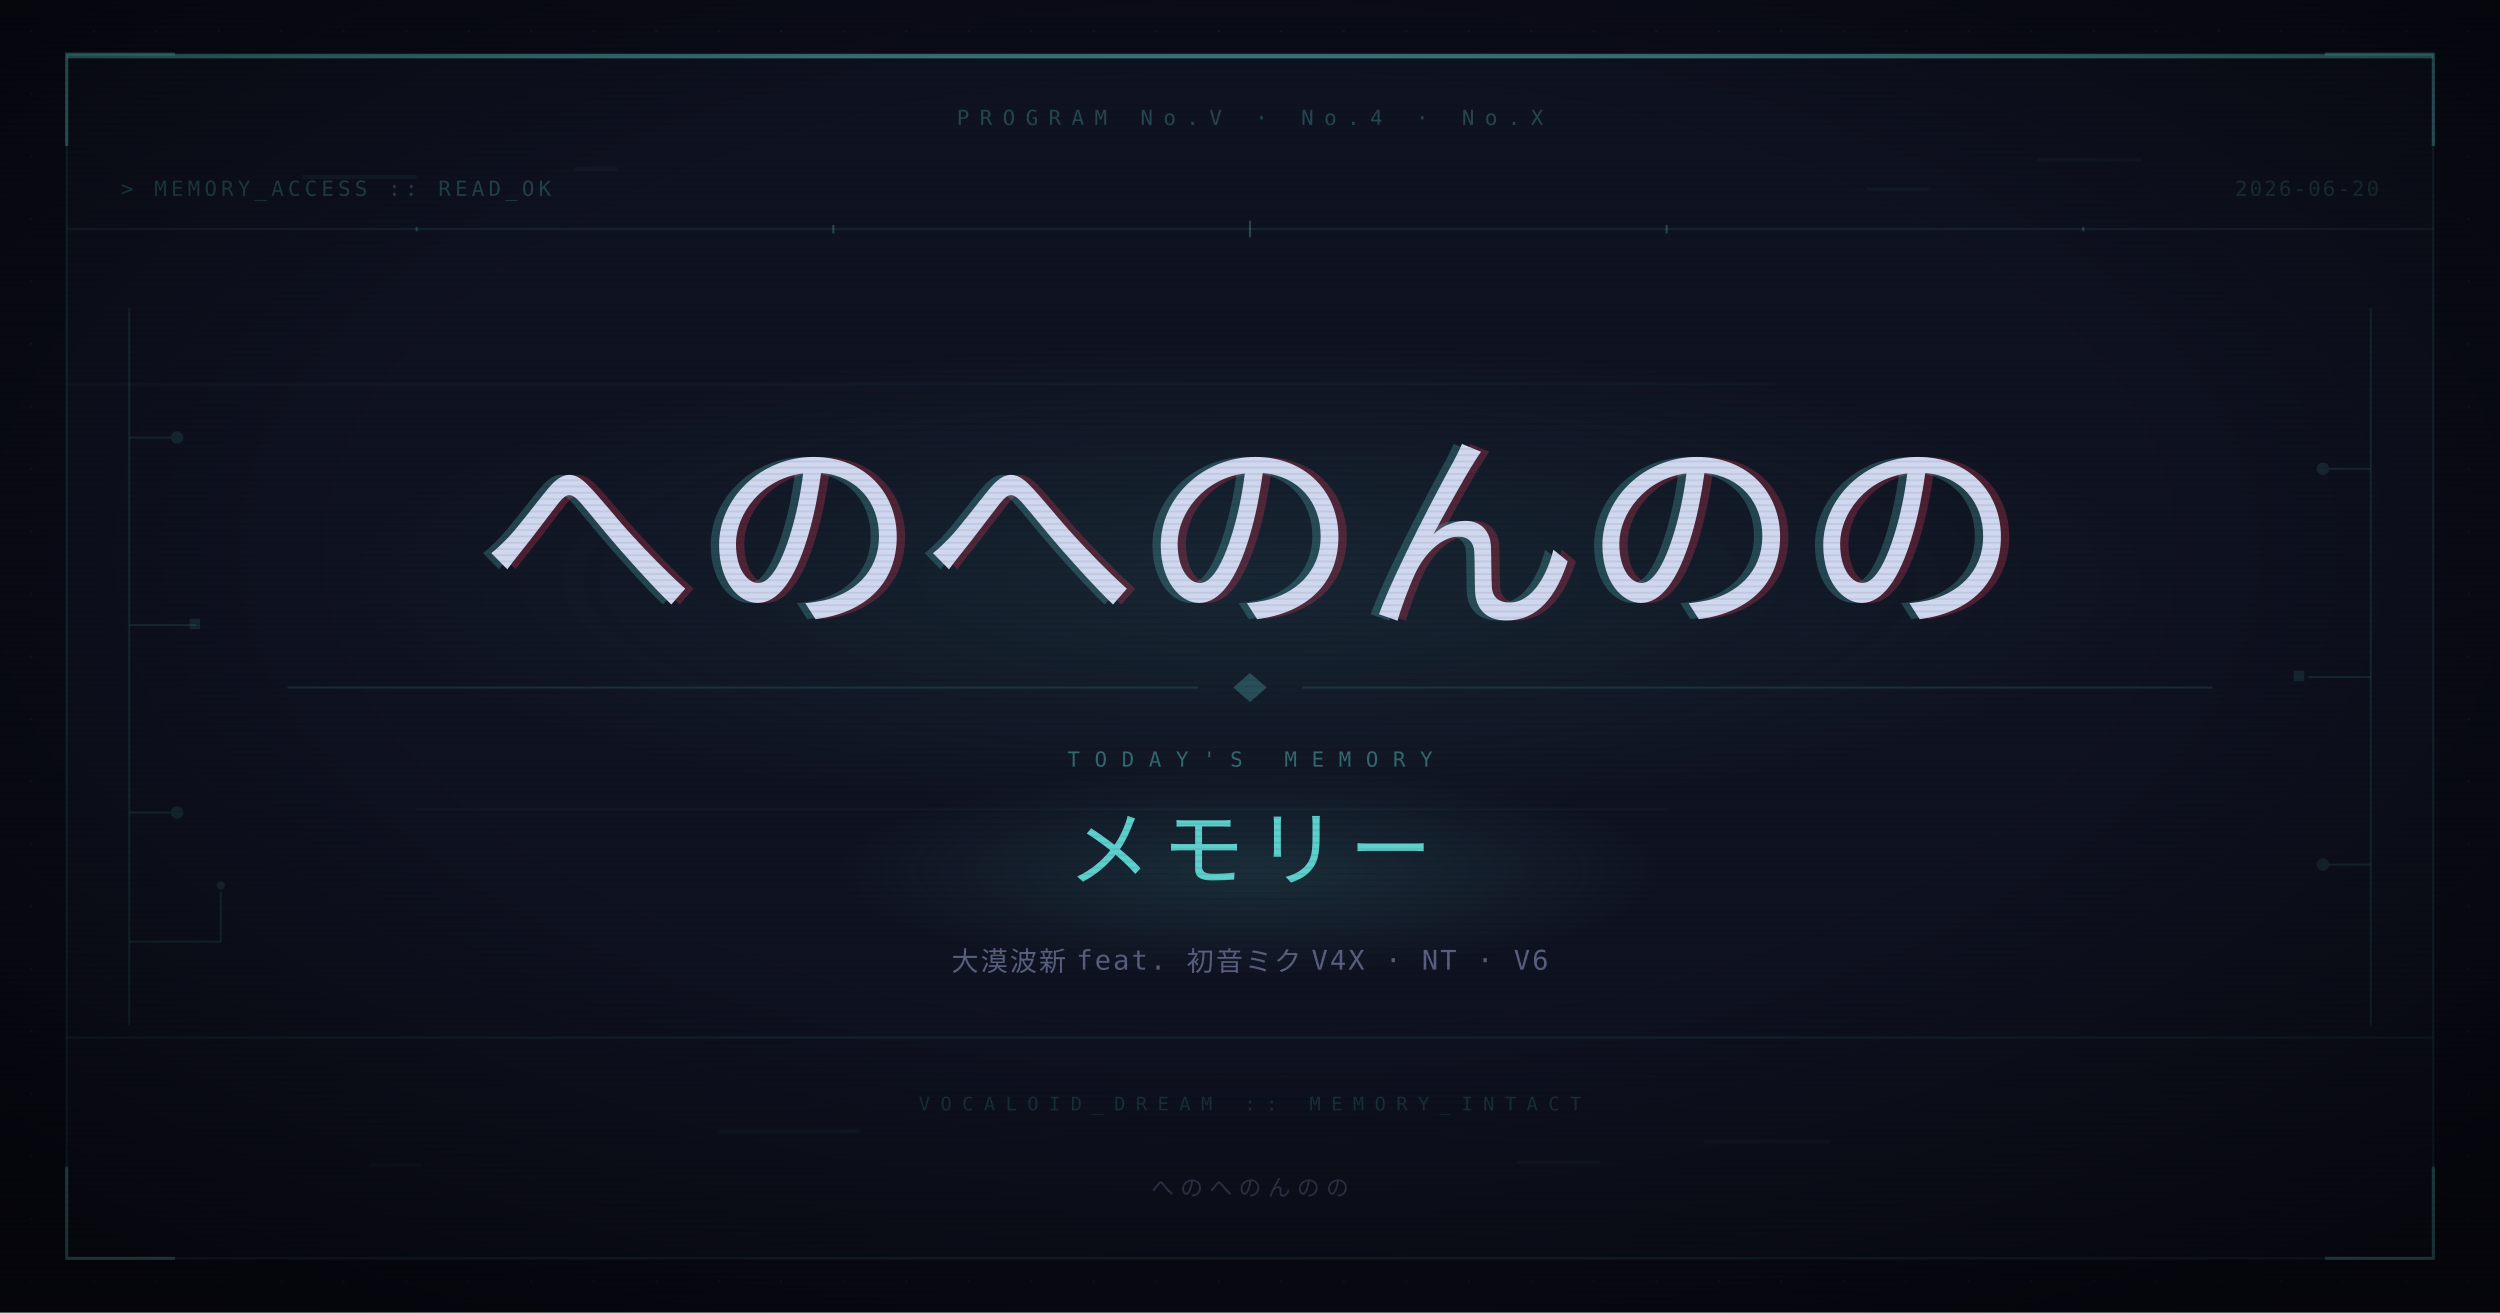
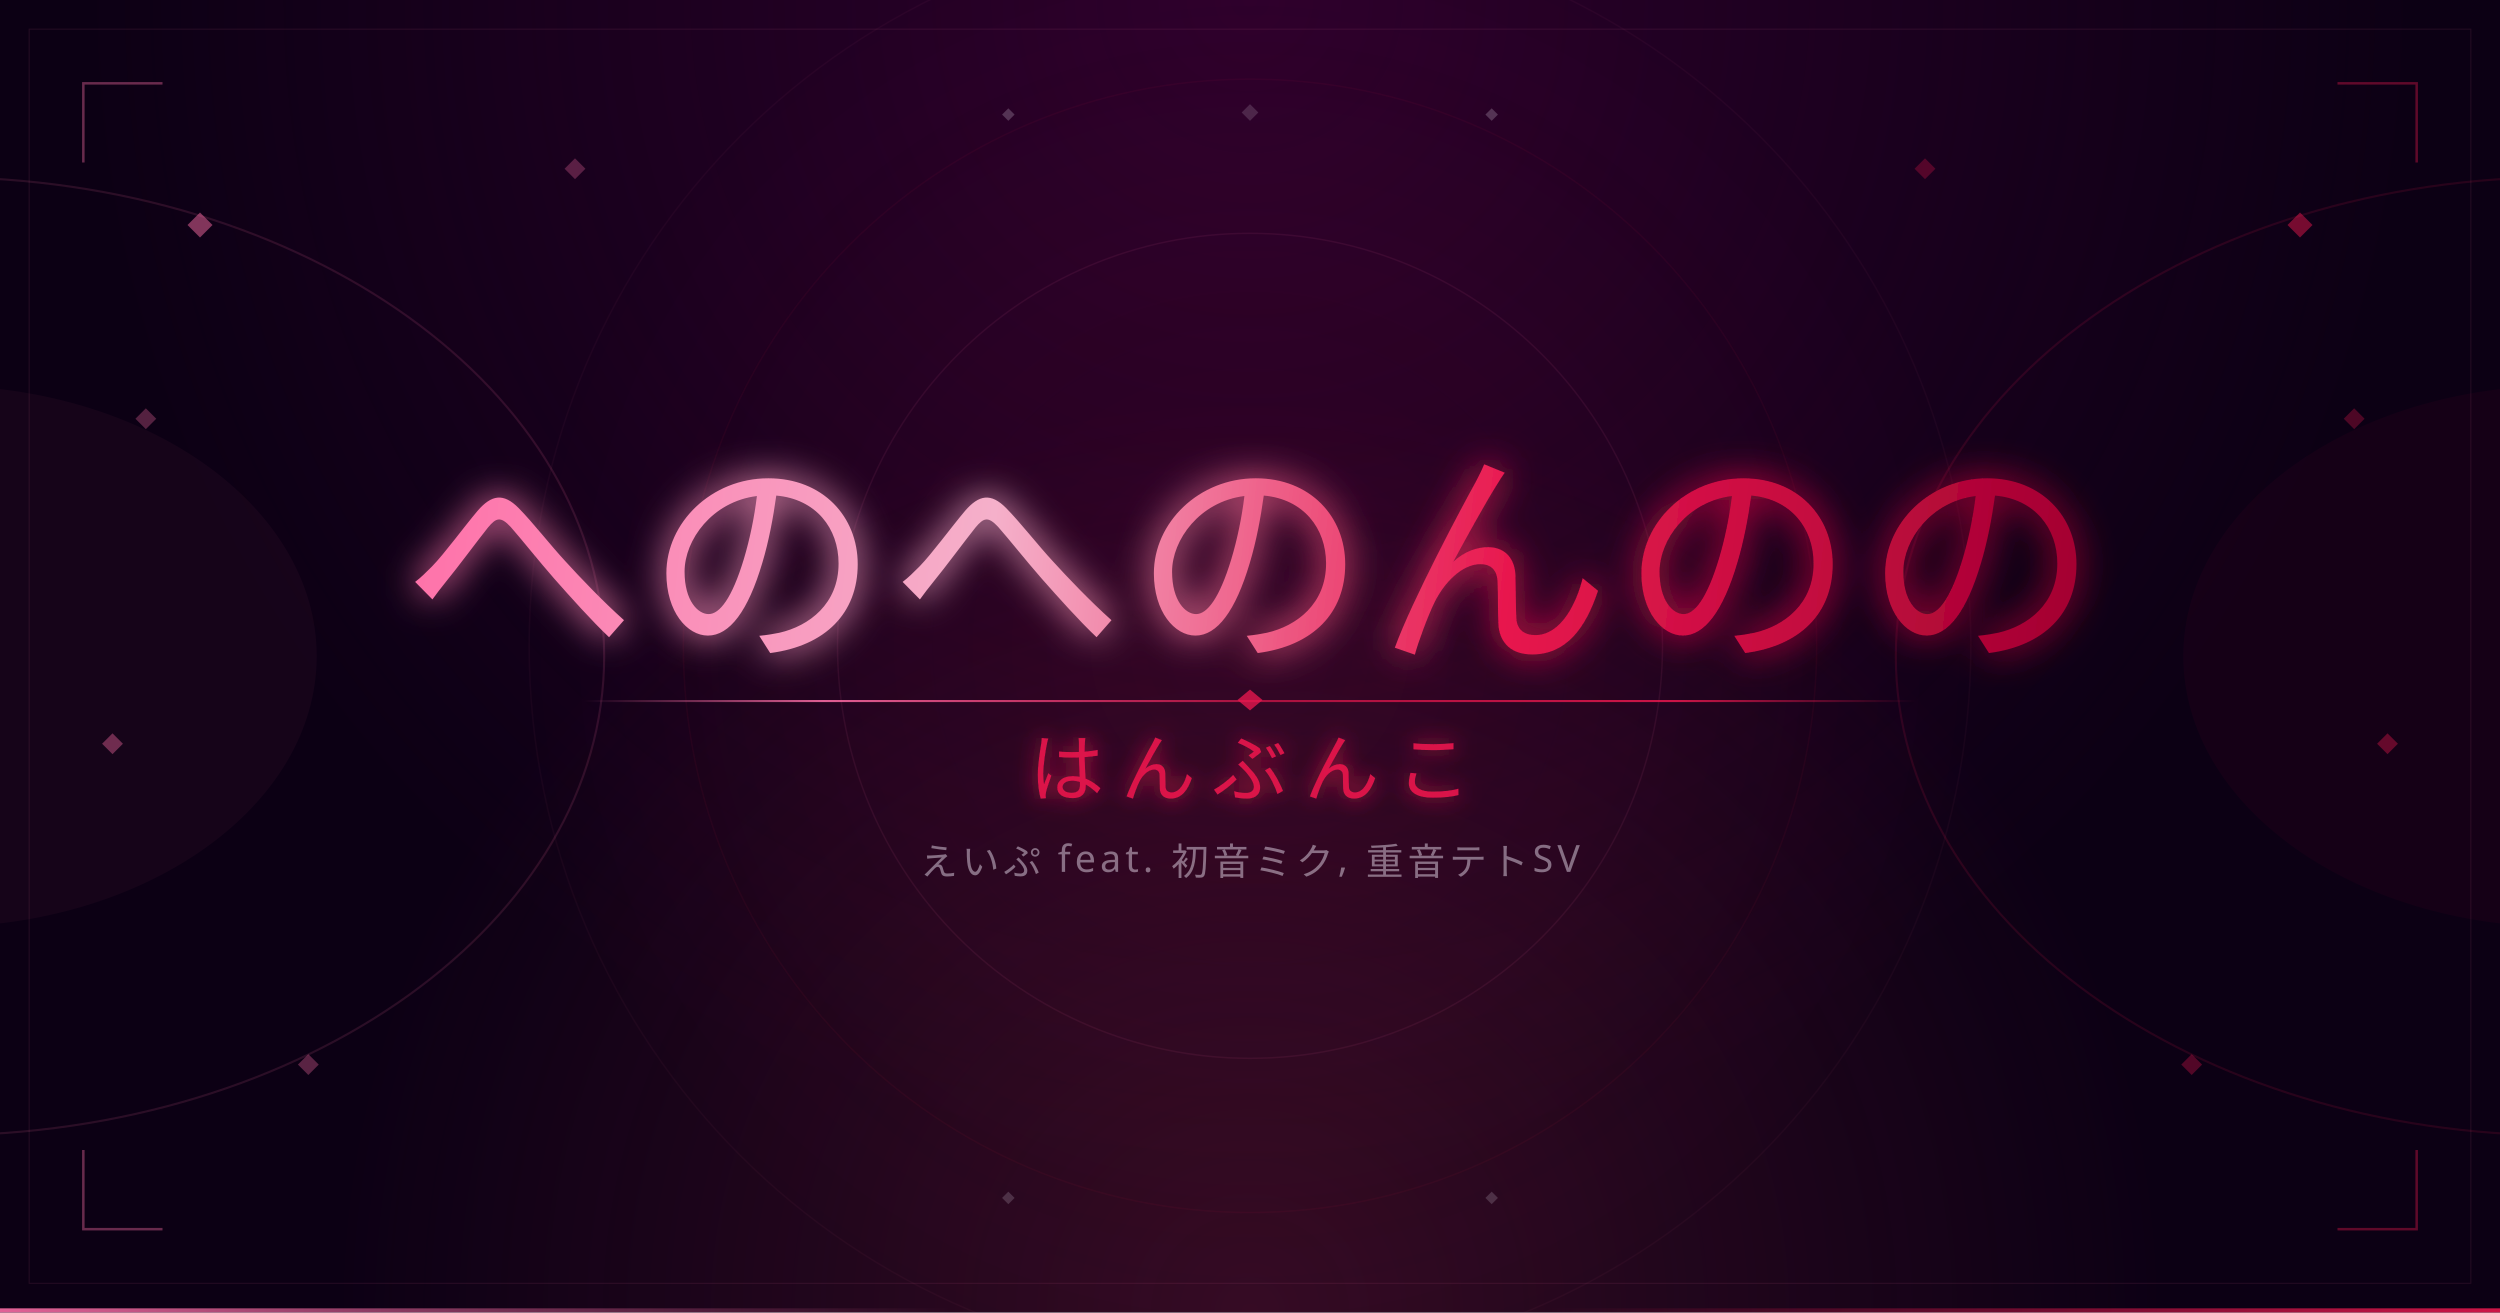
<svg xmlns="http://www.w3.org/2000/svg" width="1200" height="630" viewBox="0 0 1200 630">
  <defs>
-     <pattern id="sl" x="0" y="0" width="1200" height="3" patternUnits="userSpaceOnUse">
-       <rect width="1200" height="2" fill="none" />
-       <rect y="2" width="1200" height="1" fill="#000000" fill-opacity="0.07" />
-     </pattern>
-     <pattern id="dg" x="0" y="0" width="30" height="30" patternUnits="userSpaceOnUse">
-       <circle cx="15" cy="15" r="0.6" fill="#5dcfcc" fill-opacity="0.07" />
-     </pattern>
-     <radialGradient id="vig" cx="50%" cy="42%" r="70%">
-       <stop offset="50%" stop-color="#000000" stop-opacity="0" />
-       <stop offset="100%" stop-color="#000000" stop-opacity="0.58" />
+     <radialGradient id="rg1" gradientUnits="userSpaceOnUse" cx="600" cy="0" r="560">
+       <stop offset="0%" stop-color="#3a0034" stop-opacity="0.72" />
+       <stop offset="100%" stop-color="#3a0034" stop-opacity="0" />
    </radialGradient>
-     <radialGradient id="tglow" cx="50%" cy="50%" r="50%">
-       <stop offset="0%" stop-color="#5dcfcc" stop-opacity="0.11" />
-       <stop offset="100%" stop-color="#5dcfcc" stop-opacity="0" />
+     <radialGradient id="rg2" gradientUnits="userSpaceOnUse" cx="600" cy="630" r="440">
+       <stop offset="0%" stop-color="#6b1a38" stop-opacity="0.42" />
+       <stop offset="100%" stop-color="#6b1a38" stop-opacity="0" />
    </radialGradient>
-     <radialGradient id="sglow" cx="50%" cy="50%" r="50%">
-       <stop offset="0%" stop-color="#5dcfcc" stop-opacity="0.15" />
-       <stop offset="100%" stop-color="#5dcfcc" stop-opacity="0" />
+     <radialGradient id="rg3" gradientUnits="userSpaceOnUse" cx="600" cy="310" r="350">
+       <stop offset="0%" stop-color="#e8184e" stop-opacity="0.08" />
+       <stop offset="100%" stop-color="#e8184e" stop-opacity="0" />
    </radialGradient>
+     <linearGradient id="ltitle" gradientUnits="userSpaceOnUse" x1="190" y1="222" x2="1010" y2="312">
+       <stop offset="0%" stop-color="#ff6fa8" />
+       <stop offset="35%" stop-color="#f5b0ca" />
+       <stop offset="65%" stop-color="#e8184e" />
+       <stop offset="100%" stop-color="#a00030" />
+     </linearGradient>
+     <linearGradient id="lsep" gradientUnits="userSpaceOnUse" x1="280" y1="336" x2="920" y2="336">
+       <stop offset="0%" stop-color="#ff6fa8" stop-opacity="0" />
+       <stop offset="18%" stop-color="#ff6fa8" stop-opacity="0.85" />
+       <stop offset="50%" stop-color="#e8184e" stop-opacity="0.65" />
+       <stop offset="82%" stop-color="#e8184e" stop-opacity="0.85" />
+       <stop offset="100%" stop-color="#e8184e" stop-opacity="0" />
+     </linearGradient>
+     <linearGradient id="lbtm" gradientUnits="userSpaceOnUse" x1="0" y1="0" x2="1200" y2="0">
+       <stop offset="0%" stop-color="#ff6fa8" stop-opacity="0.88" />
+       <stop offset="38%" stop-color="#ff6fa8" stop-opacity="0" />
+       <stop offset="62%" stop-color="#e8184e" stop-opacity="0" />
+       <stop offset="100%" stop-color="#e8184e" stop-opacity="0.88" />
+     </linearGradient>
+     <filter id="ftitle" x="-12%" y="-30%" width="124%" height="160%">
+       <feGaussianBlur in="SourceGraphic" stdDeviation="9" result="b" />
+       <feMerge>
+         <feMergeNode in="b" />
+         <feMergeNode in="SourceGraphic" />
+       </feMerge>
+     </filter>
+     <filter id="fsub" x="-22%" y="-45%" width="144%" height="190%">
+       <feGaussianBlur in="SourceGraphic" stdDeviation="5" result="b" />
+       <feMerge>
+         <feMergeNode in="b" />
+         <feMergeNode in="SourceGraphic" />
+       </feMerge>
+     </filter>
  </defs>
-   <rect width="1200" height="630" fill="#0b0d1a" />
-   <rect width="1200" height="630" fill="url(#dg)" />
-   <rect x="32" y="26" width="1136" height="578" fill="#0f1221" />
-   <rect x="32" y="26" width="1136" height="578" fill="none" stroke="#5dcfcc" stroke-opacity="0.14" stroke-width="1" />
-   <rect x="32" y="26" width="1136" height="2" fill="#5dcfcc" fill-opacity="0.55" />
-   <path d="M32,70 L32,26 L84,26" stroke="#5dcfcc" stroke-opacity="0.5" stroke-width="1.5" fill="none" />
-   <path d="M1116,26 L1168,26 L1168,70" stroke="#5dcfcc" stroke-opacity="0.5" stroke-width="1.5" fill="none" />
-   <path d="M32,560 L32,604 L84,604" stroke="#5dcfcc" stroke-opacity="0.5" stroke-width="1.5" fill="none" />
-   <path d="M1168,560 L1168,604 L1116,604" stroke="#5dcfcc" stroke-opacity="0.5" stroke-width="1.5" fill="none" />
-   <g stroke="#5dcfcc" stroke-opacity="0.13" fill="none" stroke-width="1">
-     <line x1="62" y1="148" x2="62" y2="492" />
-     <line x1="62" y1="210" x2="82" y2="210" />
-     <circle cx="85" cy="210" r="3" fill="#5dcfcc" fill-opacity="0.13" stroke="none" />
-     <line x1="62" y1="300" x2="94" y2="300" />
-     <rect x="91" y="297" width="5" height="5" fill="#5dcfcc" fill-opacity="0.13" stroke="none" />
-     <line x1="62" y1="390" x2="82" y2="390" />
-     <circle cx="85" cy="390" r="3" fill="#5dcfcc" fill-opacity="0.13" stroke="none" />
-     <line x1="62" y1="452" x2="106" y2="452" />
-     <line x1="106" y1="452" x2="106" y2="428" />
-     <circle cx="106" cy="425" r="2" fill="#5dcfcc" fill-opacity="0.13" stroke="none" />
-   </g>
-   <g stroke="#5dcfcc" stroke-opacity="0.13" fill="none" stroke-width="1">
-     <line x1="1138" y1="148" x2="1138" y2="492" />
-     <line x1="1138" y1="225" x2="1118" y2="225" />
-     <circle cx="1115" cy="225" r="3" fill="#5dcfcc" fill-opacity="0.13" stroke="none" />
-     <line x1="1138" y1="325" x2="1108" y2="325" />
-     <rect x="1101" y="322" width="5" height="5" fill="#5dcfcc" fill-opacity="0.13" stroke="none" />
-     <line x1="1138" y1="415" x2="1118" y2="415" />
-     <circle cx="1115" cy="415" r="3" fill="#5dcfcc" fill-opacity="0.13" stroke="none" />
-   </g>
-   <line x1="32" y1="110" x2="1168" y2="110" stroke="#5dcfcc" stroke-opacity="0.1" stroke-width="1" />
-   <g stroke="#5dcfcc" stroke-opacity="0.28" stroke-width="1">
-     <line x1="600" y1="106" x2="600" y2="114" />
-     <line x1="400" y1="108" x2="400" y2="112" />
-     <line x1="800" y1="108" x2="800" y2="112" />
-     <line x1="200" y1="109" x2="200" y2="111" />
-     <line x1="1000" y1="109" x2="1000" y2="111" />
-   </g>
-   <g fill="#5dcfcc">
-     <rect x="145" y="84" width="55" height="2" fill-opacity="0.06" />
-     <rect x="896" y="90" width="30" height="1.5" fill-opacity="0.05" />
-     <rect x="345" y="542" width="68" height="2" fill-opacity="0.05" />
-     <rect x="728" y="557" width="40" height="1.5" fill-opacity="0.06" />
-     <rect x="178" y="558" width="24" height="2" fill-opacity="0.04" />
-     <rect x="978" y="76" width="50" height="1.5" fill-opacity="0.05" />
-     <rect x="276" y="80" width="20" height="2" fill-opacity="0.05" />
-     <rect x="818" y="547" width="60" height="2" fill-opacity="0.05" />
-   </g>
-   <rect x="32" y="184" width="820" height="1" fill="#5dcfcc" fill-opacity="0.04" />
-   <rect x="32" y="185" width="380" height="1" fill="#ff3d5e" fill-opacity="0.03" />
-   <rect x="200" y="388" width="600" height="1" fill="#5dcfcc" fill-opacity="0.03" />
-   <ellipse cx="600" cy="278" rx="440" ry="115" fill="url(#tglow)" />
-   <ellipse cx="600" cy="418" rx="200" ry="50" fill="url(#sglow)" />
-   <text x="600" y="60" text-anchor="middle" font-family="monospace" font-size="10" fill="#5dcfcc" fill-opacity="0.28" letter-spacing="5">PROGRAM No.V · No.4 · No.X</text>
-   <text x="58" y="94" font-family="monospace" font-size="10" fill="#5dcfcc" fill-opacity="0.28" letter-spacing="2">&gt; MEMORY_ACCESS :: READ_OK</text>
-   <text x="1142" y="94" text-anchor="end" font-family="monospace" font-size="10" fill="#5dcfcc" fill-opacity="0.2" letter-spacing="1">2026-06-20</text>
-   <text x="604" y="294" text-anchor="middle" font-family="monospace" font-size="104" fill="#ff3d5e" fill-opacity="0.25" letter-spacing="2">へのへのんのの</text>
-   <text x="596" y="294" text-anchor="middle" font-family="monospace" font-size="104" fill="#5dcfcc" fill-opacity="0.25" letter-spacing="2">へのへのんのの</text>
-   <text x="600" y="294" text-anchor="middle" font-family="monospace" font-size="104" fill="#d0d8f0" letter-spacing="2">へのへのんのの</text>
-   <line x1="138" y1="330" x2="575" y2="330" stroke="#5dcfcc" stroke-opacity="0.14" stroke-width="1" />
-   <line x1="625" y1="330" x2="1062" y2="330" stroke="#5dcfcc" stroke-opacity="0.14" stroke-width="1" />
-   <polygon points="600,323 608,330 600,337 592,330" fill="#5dcfcc" fill-opacity="0.28" />
-   <text x="600" y="368" text-anchor="middle" font-family="monospace" font-size="10" fill="#5dcfcc" fill-opacity="0.44" letter-spacing="7">TODAY'S MEMORY</text>
-   <text x="600" y="422" text-anchor="middle" font-family="monospace" font-size="40" fill="#5dcfcc" letter-spacing="5">メモリー</text>
-   <text x="600" y="466" text-anchor="middle" font-family="monospace" font-size="13" fill="#58607e" letter-spacing="1">大漠波新 feat. 初音ミク V4X · NT · V6</text>
-   <line x1="32" y1="498" x2="1168" y2="498" stroke="#5dcfcc" stroke-opacity="0.1" stroke-width="1" />
-   <text x="600" y="533" text-anchor="middle" font-family="monospace" font-size="9" fill="#5dcfcc" fill-opacity="0.18" letter-spacing="5">VOCALOID_DREAM :: MEMORY_INTACT</text>
-   <text x="600" y="574" text-anchor="middle" font-family="monospace" font-size="11" fill="#58607e" fill-opacity="0.55" letter-spacing="3">へのへのんのの</text>
-   <rect width="1200" height="630" fill="url(#sl)" />
-   <rect width="1200" height="630" fill="url(#vig)" />
+   <rect width="1200" height="630" fill="#0c0014" />
+   <rect width="1200" height="630" fill="url(#rg1)" />
+   <rect width="1200" height="630" fill="url(#rg2)" />
+   <rect width="1200" height="630" fill="url(#rg3)" />
+   <ellipse cx="-30" cy="315" rx="320" ry="230" fill="none" stroke="#ff6fa8" stroke-width="1" stroke-opacity="0.13" />
+   <ellipse cx="-30" cy="315" rx="182" ry="130" fill="#ff6fa8" fill-opacity="0.04" />
+   <ellipse cx="1230" cy="315" rx="320" ry="230" fill="none" stroke="#e8184e" stroke-width="1" stroke-opacity="0.13" />
+   <ellipse cx="1230" cy="315" rx="182" ry="130" fill="#e8184e" fill-opacity="0.04" />
+   <circle cx="600" cy="310" r="198" fill="none" stroke="#ff6fa8" stroke-width="0.7" stroke-opacity="0.08" />
+   <circle cx="600" cy="310" r="272" fill="none" stroke="#e8184e" stroke-width="0.7" stroke-opacity="0.06" />
+   <circle cx="600" cy="310" r="346" fill="none" stroke="#ff6fa8" stroke-width="0.7" stroke-opacity="0.04" />
+   <path d="M40,78 L40,40 L78,40" stroke="#ff6fa8" stroke-width="1.2" stroke-opacity="0.38" fill="none" />
+   <path d="M1160,78 L1160,40 L1122,40" stroke="#e8184e" stroke-width="1.2" stroke-opacity="0.38" fill="none" />
+   <path d="M40,552 L40,590 L78,590" stroke="#ff6fa8" stroke-width="1.2" stroke-opacity="0.38" fill="none" />
+   <path d="M1160,552 L1160,590 L1122,590" stroke="#e8184e" stroke-width="1.2" stroke-opacity="0.38" fill="none" />
+   <polygon points="96,102 102,108 96,114 90,108" fill="#ff6fa8" fill-opacity="0.48" />
+   <polygon points="54,352 59,357 54,362 49,357" fill="#ff6fa8" fill-opacity="0.38" />
+   <polygon points="148,506 153,511 148,516 143,511" fill="#ff6fa8" fill-opacity="0.32" />
+   <polygon points="276,76 281,81 276,86 271,81" fill="#ff6fa8" fill-opacity="0.28" />
+   <polygon points="70,196 75,201 70,206 65,201" fill="#ff6fa8" fill-opacity="0.30" />
+   <polygon points="1104,102 1110,108 1104,114 1098,108" fill="#e8184e" fill-opacity="0.48" />
+   <polygon points="1146,352 1151,357 1146,362 1141,357" fill="#e8184e" fill-opacity="0.38" />
+   <polygon points="1052,506 1057,511 1052,516 1047,511" fill="#e8184e" fill-opacity="0.32" />
+   <polygon points="924,76 929,81 924,86 919,81" fill="#e8184e" fill-opacity="0.28" />
+   <polygon points="1130,196 1135,201 1130,206 1125,201" fill="#e8184e" fill-opacity="0.30" />
+   <polygon points="484,52 487,55 484,58 481,55" fill="#f2e8f9" fill-opacity="0.22" />
+   <polygon points="716,52 719,55 716,58 713,55" fill="#f2e8f9" fill-opacity="0.22" />
+   <polygon points="600,50 604,54 600,58 596,54" fill="#f2e8f9" fill-opacity="0.16" />
+   <polygon points="484,572 487,575 484,578 481,575" fill="#f2e8f9" fill-opacity="0.18" />
+   <polygon points="716,572 719,575 716,578 713,575" fill="#f2e8f9" fill-opacity="0.18" />
+   <text x="600" y="310" text-anchor="middle" font-family="serif" font-size="112" font-weight="normal" letter-spacing="5" fill="url(#ltitle)" filter="url(#ftitle)">へのへのんのの</text>
+   <rect x="280" y="336" width="640" height="1" fill="url(#lsep)" />
+   <polygon points="600,331 606,336 600,341 594,336" fill="#e8184e" fill-opacity="0.78" />
+   <text x="600" y="382" text-anchor="middle" font-family="serif" font-size="36" letter-spacing="8" fill="#e8184e" fill-opacity="0.9" filter="url(#fsub)">はんぶんこ</text>
+   <text x="600" y="420" text-anchor="middle" font-family="sans-serif" font-size="18" letter-spacing="2" fill="#f2e8f9" fill-opacity="0.46">えいぷ feat. 初音ミク, 重音テトSV</text>
+   <rect x="14" y="14" width="1172" height="602" fill="none" stroke="#ff6fa8" stroke-width="0.5" stroke-opacity="0.10" />
+   <rect x="0" y="628" width="1200" height="2" fill="url(#lbtm)" />
</svg>
